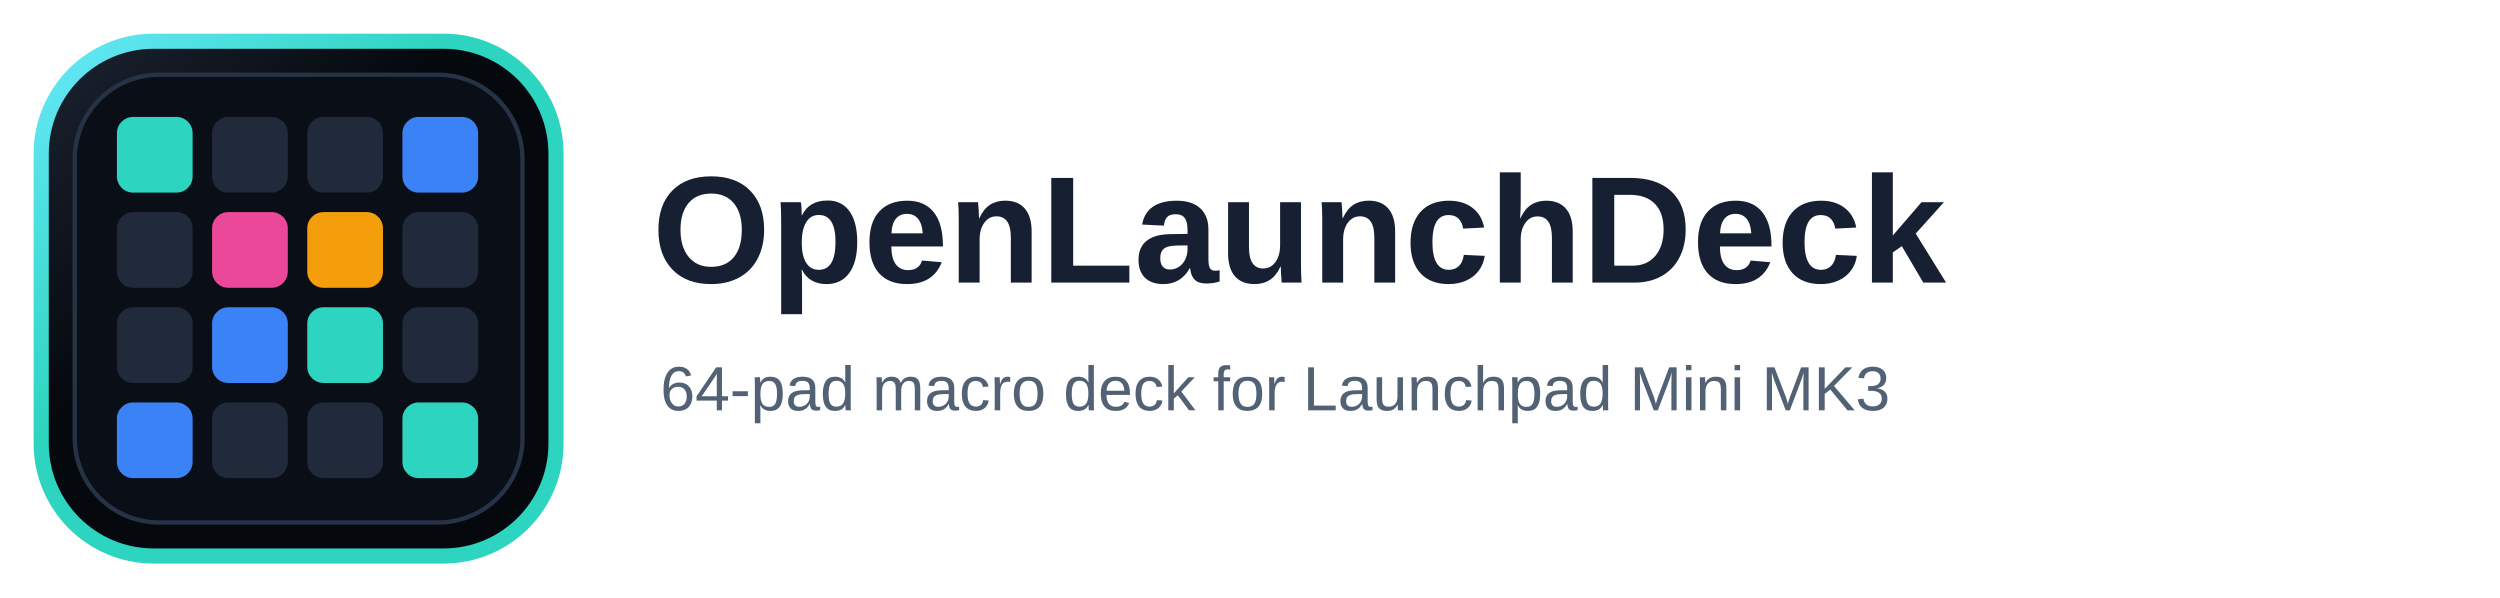
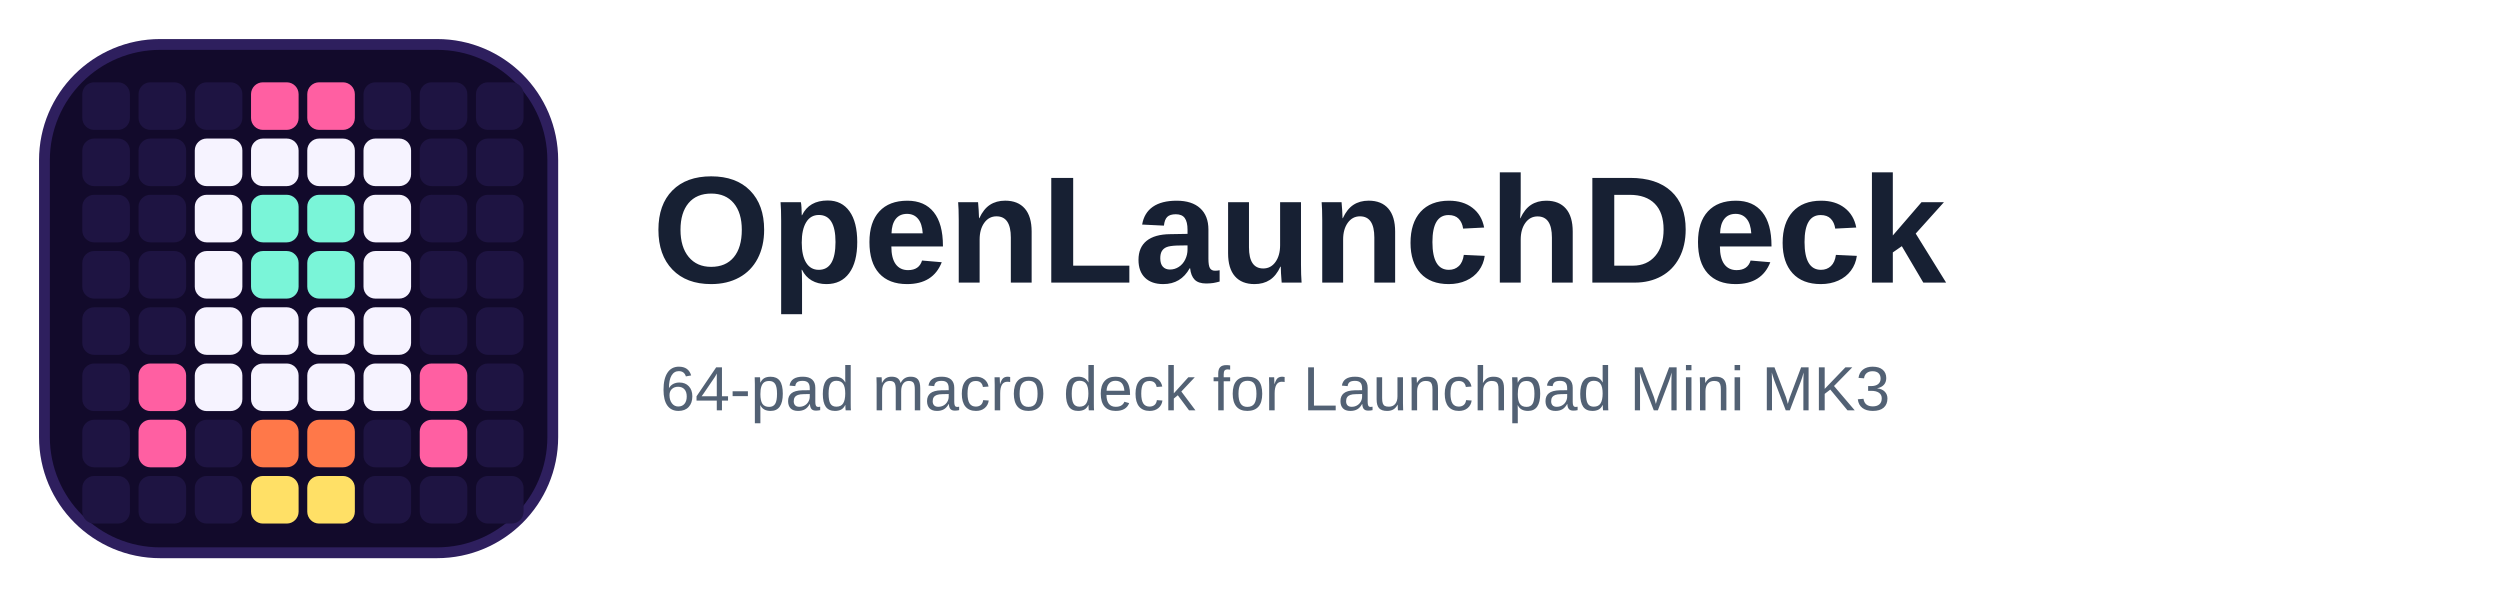
<svg xmlns="http://www.w3.org/2000/svg" viewBox="0 0 920 220" role="img" aria-label="OpenLaunchDeck">
  <style>
    .name { fill: #172033; }
    .tagline { fill: #526174; }
    @media (prefers-color-scheme: dark) {
      .name { fill: #f5f7fa; }
      .tagline { fill: #a6b0be; }
    }
  </style>
-   <defs>
-     <linearGradient id="shell" x1="20" y1="18" x2="202" y2="208" gradientUnits="userSpaceOnUse">
-       <stop offset="0" stop-color="#1b2432" />
-       <stop offset="1" stop-color="#05080d" />
-     </linearGradient>
-     <linearGradient id="edge" x1="20" y1="18" x2="202" y2="208" gradientUnits="userSpaceOnUse">
-       <stop offset="0" stop-color="#67e8f9" />
-       <stop offset="1" stop-color="#2dd4bf" />
-     </linearGradient>
-   </defs>
  <g transform="translate(8 8) scale(.398)">
-     <rect x="18" y="18" width="476" height="476" rx="104" fill="url(#shell)" stroke="url(#edge)" stroke-width="14" />
-     <rect x="49" y="49" width="414" height="414" rx="78" fill="#0a0f17" stroke="#263346" stroke-width="4" />
-     <g transform="translate(88 88)">
-       <g fill="#202a3b">
-         <rect x="88" y="0" width="70" height="70" rx="15" />
-         <rect x="176" y="0" width="70" height="70" rx="15" />
-         <rect x="0" y="88" width="70" height="70" rx="15" />
-         <rect x="264" y="88" width="70" height="70" rx="15" />
-         <rect x="0" y="176" width="70" height="70" rx="15" />
-         <rect x="264" y="176" width="70" height="70" rx="15" />
-         <rect x="88" y="264" width="70" height="70" rx="15" />
-         <rect x="176" y="264" width="70" height="70" rx="15" />
-       </g>
-       <g fill="#2dd4bf">
-         <rect x="0" y="0" width="70" height="70" rx="15" />
-         <rect x="176" y="176" width="70" height="70" rx="15" />
-         <rect x="264" y="264" width="70" height="70" rx="15" />
-       </g>
-       <g fill="#3b82f6">
-         <rect x="264" y="0" width="70" height="70" rx="15" />
-         <rect x="88" y="176" width="70" height="70" rx="15" />
-         <rect x="0" y="264" width="70" height="70" rx="15" />
-       </g>
-       <rect x="88" y="88" width="70" height="70" rx="15" fill="#ec4899" />
-       <rect x="176" y="88" width="70" height="70" rx="15" fill="#f59e0b" />
+     <rect x="16" y="16" width="480" height="480" rx="112" fill="#2e1f5e" />
+     <rect x="26" y="26" width="460" height="460" rx="102" fill="#120a2b" />
+     <g fill="#1e1442">
+       <rect x="56" y="56" width="44" height="44" rx="11" />
+       <rect x="108" y="56" width="44" height="44" rx="11" />
+       <rect x="160" y="56" width="44" height="44" rx="11" />
+       <rect x="316" y="56" width="44" height="44" rx="11" />
+       <rect x="368" y="56" width="44" height="44" rx="11" />
+       <rect x="420" y="56" width="44" height="44" rx="11" />
+       <rect x="56" y="108" width="44" height="44" rx="11" />
+       <rect x="108" y="108" width="44" height="44" rx="11" />
+       <rect x="368" y="108" width="44" height="44" rx="11" />
+       <rect x="420" y="108" width="44" height="44" rx="11" />
+       <rect x="56" y="160" width="44" height="44" rx="11" />
+       <rect x="108" y="160" width="44" height="44" rx="11" />
+       <rect x="368" y="160" width="44" height="44" rx="11" />
+       <rect x="420" y="160" width="44" height="44" rx="11" />
+       <rect x="56" y="212" width="44" height="44" rx="11" />
+       <rect x="108" y="212" width="44" height="44" rx="11" />
+       <rect x="368" y="212" width="44" height="44" rx="11" />
+       <rect x="420" y="212" width="44" height="44" rx="11" />
+       <rect x="56" y="264" width="44" height="44" rx="11" />
+       <rect x="108" y="264" width="44" height="44" rx="11" />
+       <rect x="368" y="264" width="44" height="44" rx="11" />
+       <rect x="420" y="264" width="44" height="44" rx="11" />
+       <rect x="56" y="316" width="44" height="44" rx="11" />
+       <rect x="420" y="316" width="44" height="44" rx="11" />
+       <rect x="56" y="368" width="44" height="44" rx="11" />
+       <rect x="160" y="368" width="44" height="44" rx="11" />
+       <rect x="316" y="368" width="44" height="44" rx="11" />
+       <rect x="420" y="368" width="44" height="44" rx="11" />
+       <rect x="56" y="420" width="44" height="44" rx="11" />
+       <rect x="108" y="420" width="44" height="44" rx="11" />
+       <rect x="160" y="420" width="44" height="44" rx="11" />
+       <rect x="316" y="420" width="44" height="44" rx="11" />
+       <rect x="368" y="420" width="44" height="44" rx="11" />
+       <rect x="420" y="420" width="44" height="44" rx="11" />
+     </g>
+     <g fill="#ff5fa2">
+       <rect x="212" y="56" width="44" height="44" rx="11" />
+       <rect x="264" y="56" width="44" height="44" rx="11" />
+       <rect x="108" y="316" width="44" height="44" rx="11" />
+       <rect x="368" y="316" width="44" height="44" rx="11" />
+       <rect x="108" y="368" width="44" height="44" rx="11" />
+       <rect x="368" y="368" width="44" height="44" rx="11" />
+     </g>
+     <g fill="#f6f3ff">
+       <rect x="160" y="108" width="44" height="44" rx="11" />
+       <rect x="212" y="108" width="44" height="44" rx="11" />
+       <rect x="264" y="108" width="44" height="44" rx="11" />
+       <rect x="316" y="108" width="44" height="44" rx="11" />
+       <rect x="160" y="160" width="44" height="44" rx="11" />
+       <rect x="316" y="160" width="44" height="44" rx="11" />
+       <rect x="160" y="212" width="44" height="44" rx="11" />
+       <rect x="316" y="212" width="44" height="44" rx="11" />
+       <rect x="160" y="264" width="44" height="44" rx="11" />
+       <rect x="212" y="264" width="44" height="44" rx="11" />
+       <rect x="264" y="264" width="44" height="44" rx="11" />
+       <rect x="316" y="264" width="44" height="44" rx="11" />
+       <rect x="160" y="316" width="44" height="44" rx="11" />
+       <rect x="212" y="316" width="44" height="44" rx="11" />
+       <rect x="264" y="316" width="44" height="44" rx="11" />
+       <rect x="316" y="316" width="44" height="44" rx="11" />
+     </g>
+     <g fill="#7af5d8">
+       <rect x="212" y="160" width="44" height="44" rx="11" />
+       <rect x="264" y="160" width="44" height="44" rx="11" />
+       <rect x="212" y="212" width="44" height="44" rx="11" />
+       <rect x="264" y="212" width="44" height="44" rx="11" />
+     </g>
+     <g fill="#ff7849">
+       <rect x="212" y="368" width="44" height="44" rx="11" />
+       <rect x="264" y="368" width="44" height="44" rx="11" />
+     </g>
+     <g fill="#ffe066">
+       <rect x="212" y="420" width="44" height="44" rx="11" />
+       <rect x="264" y="420" width="44" height="44" rx="11" />
    </g>
  </g>
  <text class="name" x="240" y="104" font-family="Segoe UI Variable, Segoe UI, Arial, sans-serif" font-size="56" font-weight="750">OpenLaunchDeck</text>
  <text class="tagline" x="243" y="151" font-family="Segoe UI Variable, Segoe UI, Arial, sans-serif" font-size="23" font-weight="500">64-pad macro deck for Launchpad Mini MK3</text>
</svg>
